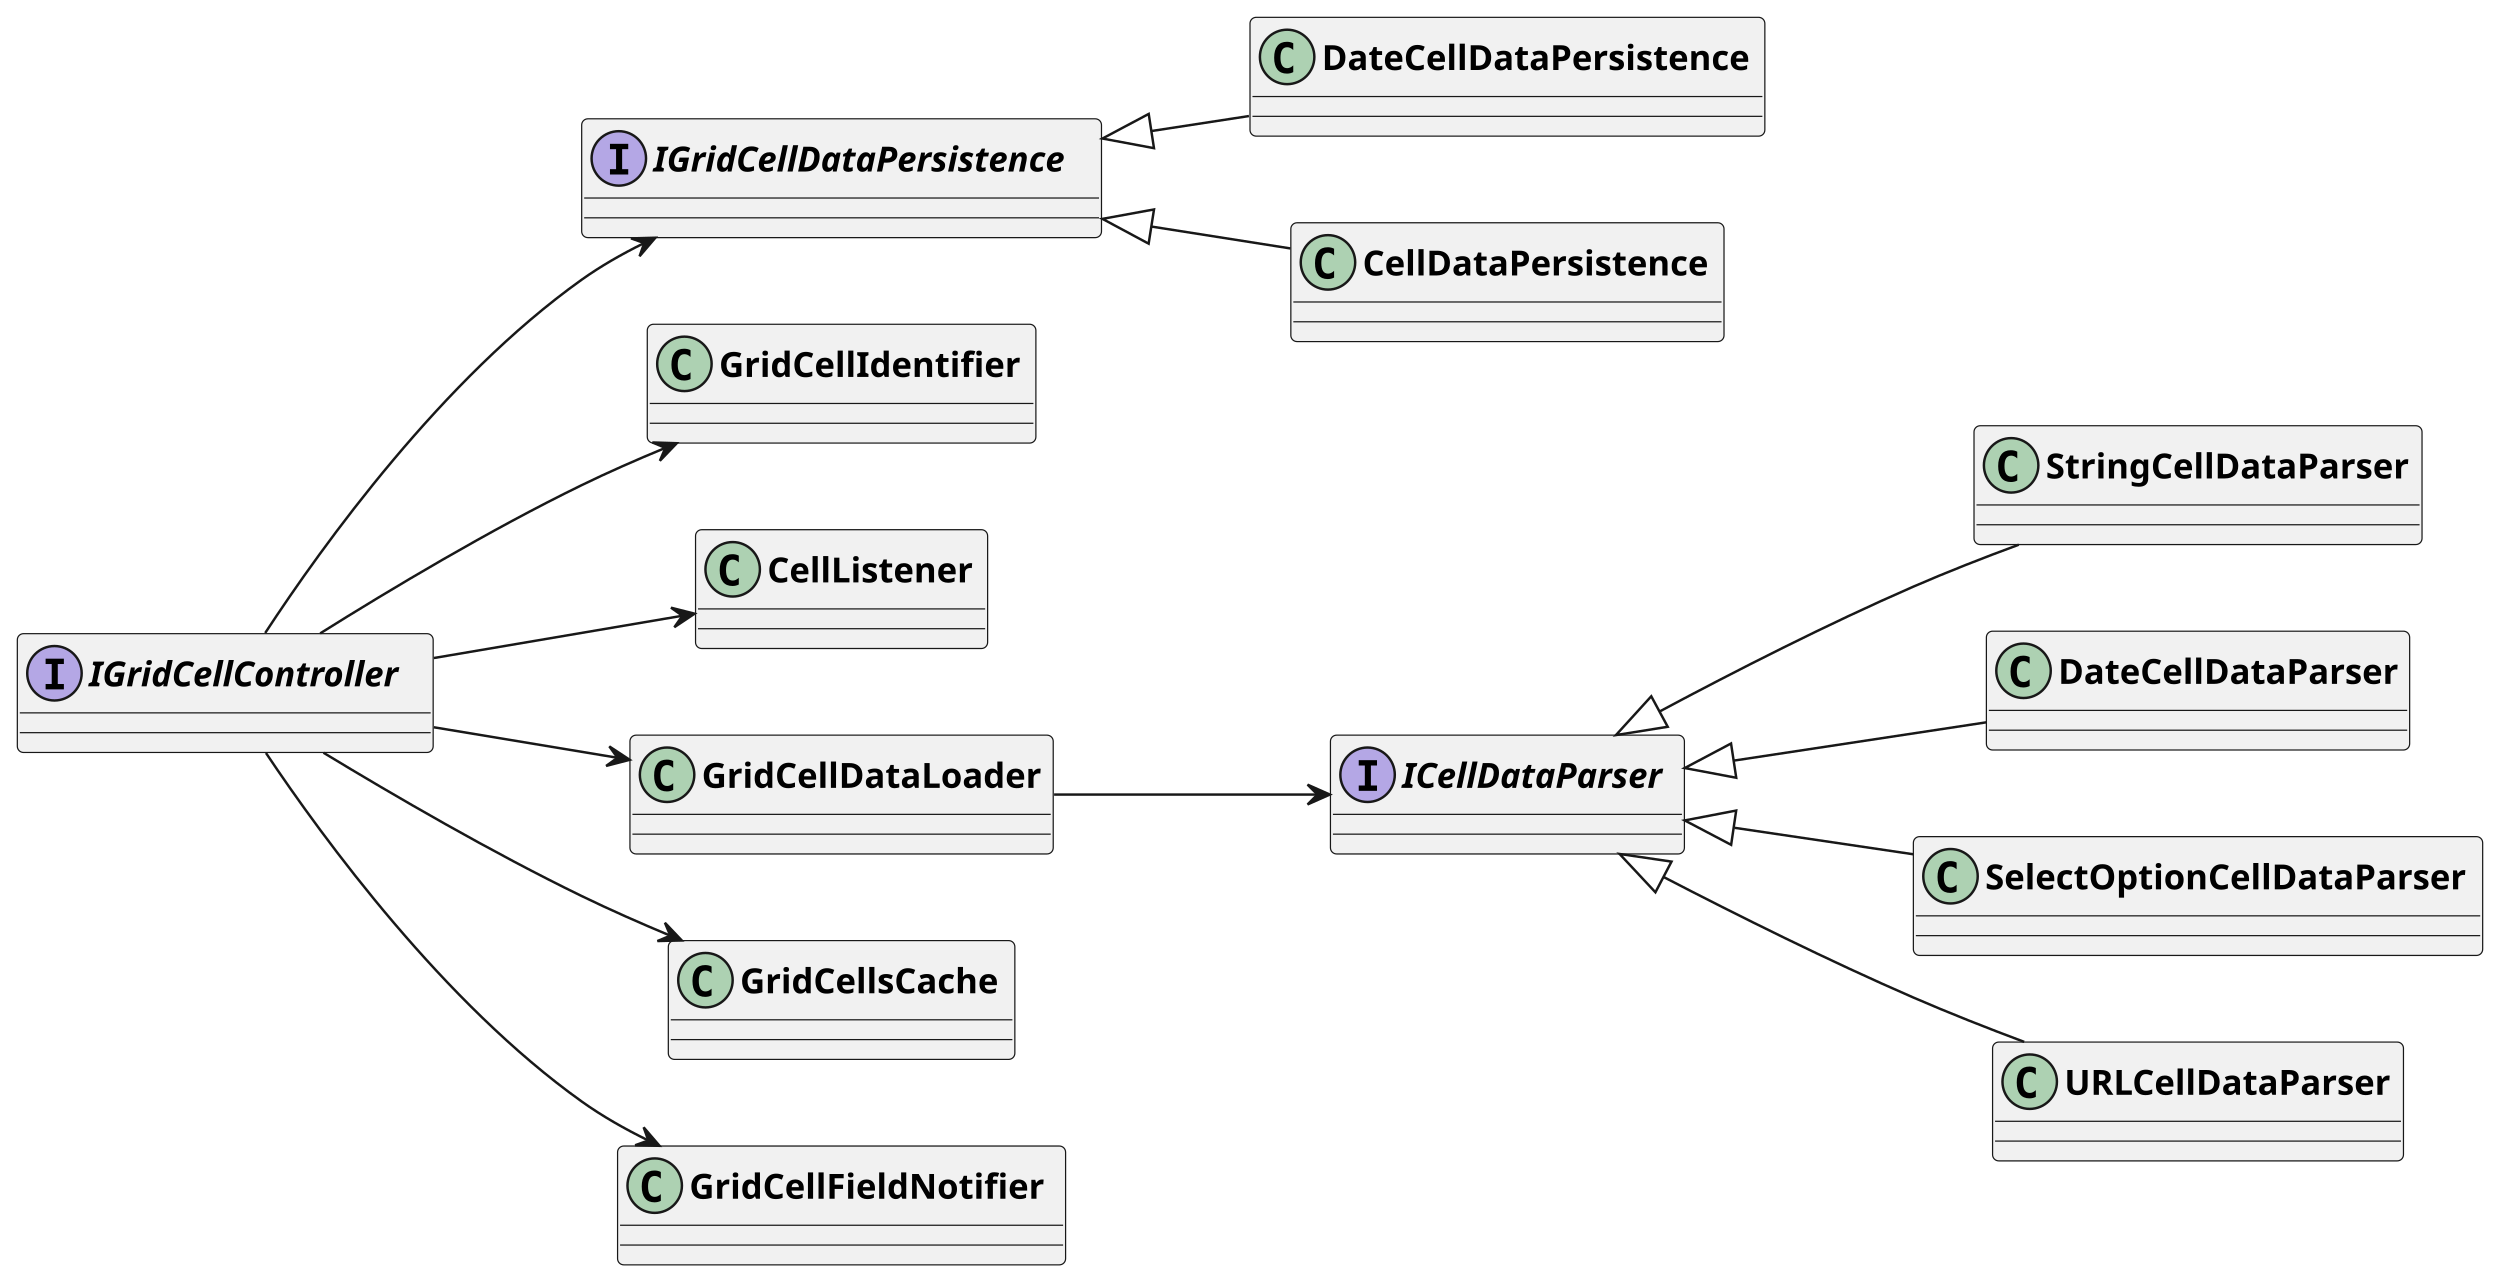
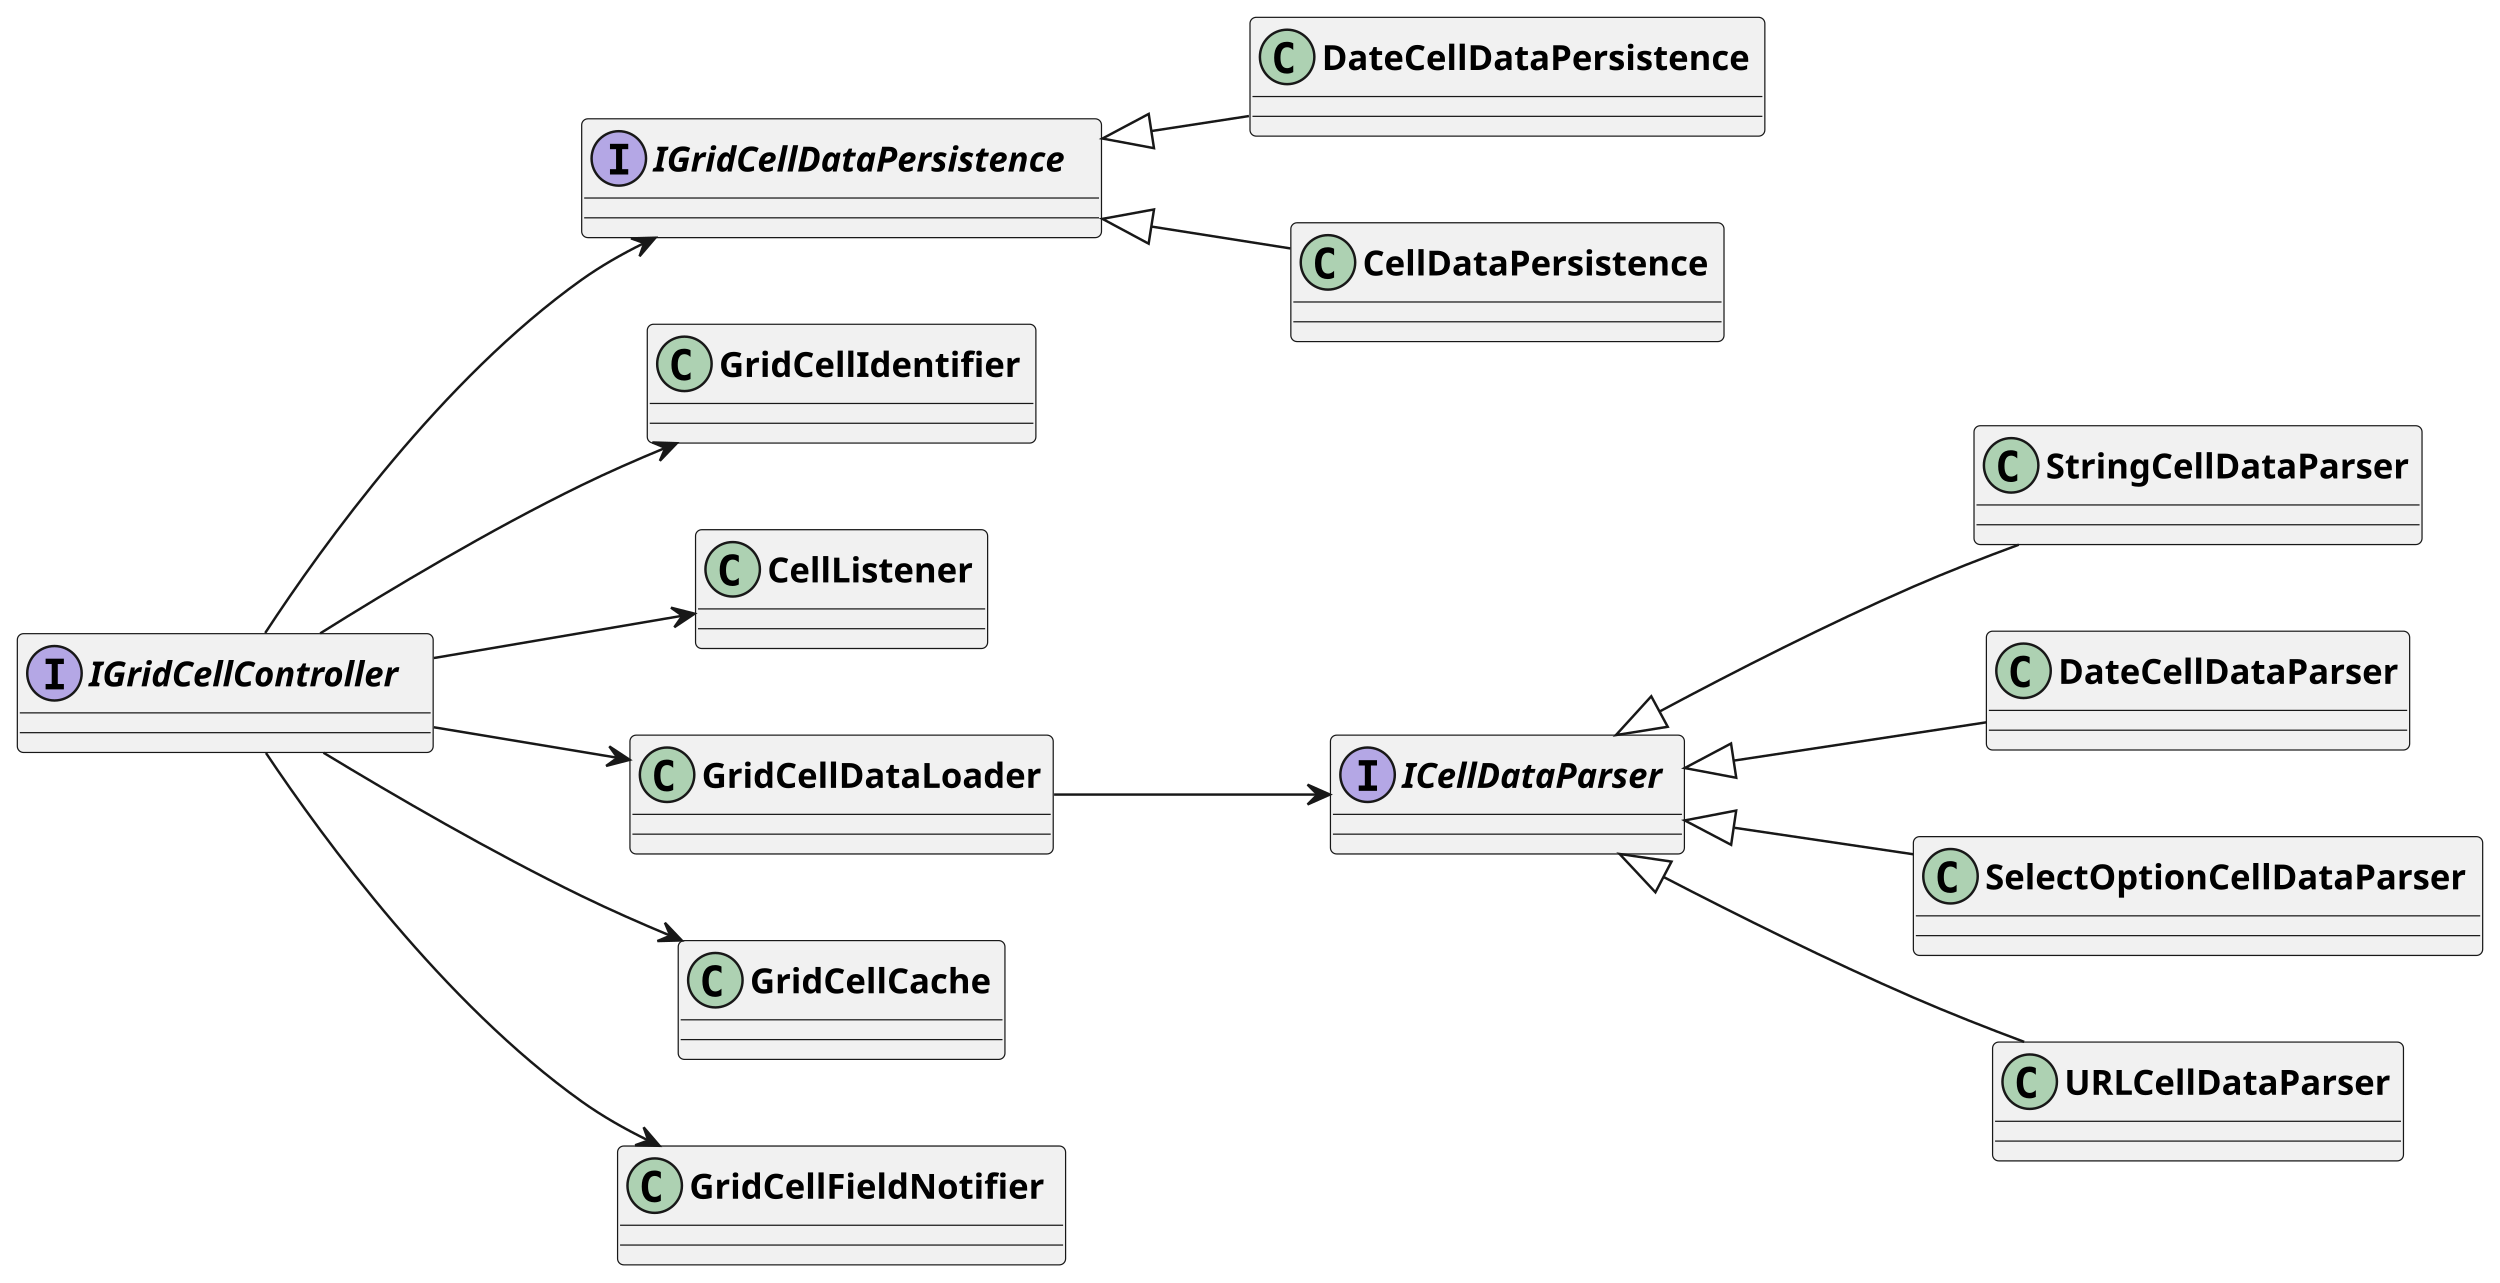
<svg xmlns="http://www.w3.org/2000/svg" contentStyleType="text/css" height="518px" preserveAspectRatio="none" style="width:1010px;height:518px;background:#FFFFFF;" version="1.1" viewBox="0 0 1010 518" width="1010px" zoomAndPan="magnify">
  <defs />
  <g>
    <g id="elem_IGridCellDataPersistence">
      <rect codeLine="6" fill="#F1F1F1" height="48" id="IGridCellDataPersistence" rx="2.5" ry="2.5" style="stroke:#181818;stroke-width:0.5;" width="210" x="235" y="48" />
      <ellipse cx="250" cy="64" fill="#B4A7E5" rx="11" ry="11" style="stroke:#181818;stroke-width:1.0;" />
      <path d="M246.428,60.265 L246.428,58.107 L253.807,58.107 L253.807,60.265 L251.342,60.265 L251.342,68.342 L253.807,68.342 L253.807,70.5 L246.428,70.5 L246.428,68.342 L248.893,68.342 L248.893,60.265 Z " fill="#000000" />
      <text fill="#000000" font-family="sans-serif" font-size="14" font-style="italic" font-weight="bold" lengthAdjust="spacing" textLength="178" x="264" y="69.291">IGridCellDataPersistence</text>
      <line style="stroke:#181818;stroke-width:0.5;" x1="236" x2="444" y1="80" y2="80" />
      <line style="stroke:#181818;stroke-width:0.5;" x1="236" x2="444" y1="88" y2="88" />
    </g>
    <g id="elem_IGridCellController">
      <rect codeLine="7" fill="#F1F1F1" height="48" id="IGridCellController" rx="2.5" ry="2.5" style="stroke:#181818;stroke-width:0.5;" width="168" x="7" y="256" />
      <ellipse cx="22" cy="272" fill="#B4A7E5" rx="11" ry="11" style="stroke:#181818;stroke-width:1.0;" />
      <path d="M18.428,268.265 L18.428,266.107 L25.807,266.107 L25.807,268.265 L23.342,268.265 L23.342,276.342 L25.807,276.342 L25.807,278.5 L18.428,278.5 L18.428,276.342 L20.893,276.342 L20.893,268.265 Z " fill="#000000" />
      <text fill="#000000" font-family="sans-serif" font-size="14" font-style="italic" font-weight="bold" lengthAdjust="spacing" textLength="136" x="36" y="277.291">IGridCellController</text>
      <line style="stroke:#181818;stroke-width:0.5;" x1="8" x2="174" y1="288" y2="288" />
      <line style="stroke:#181818;stroke-width:0.5;" x1="8" x2="174" y1="296" y2="296" />
    </g>
    <g id="elem_ICellDataParser">
      <rect codeLine="8" fill="#F1F1F1" height="48" id="ICellDataParser" rx="2.5" ry="2.5" style="stroke:#181818;stroke-width:0.5;" width="143" x="537.5" y="297" />
      <ellipse cx="552.5" cy="313" fill="#B4A7E5" rx="11" ry="11" style="stroke:#181818;stroke-width:1.0;" />
      <path d="M548.928,309.265 L548.928,307.107 L556.307,307.107 L556.307,309.265 L553.842,309.265 L553.842,317.342 L556.307,317.342 L556.307,319.5 L548.928,319.5 L548.928,317.342 L551.393,317.342 L551.393,309.265 Z " fill="#000000" />
      <text fill="#000000" font-family="sans-serif" font-size="14" font-style="italic" font-weight="bold" lengthAdjust="spacing" textLength="111" x="566.5" y="318.291">ICellDataParser</text>
      <line style="stroke:#181818;stroke-width:0.5;" x1="538.5" x2="679.5" y1="329" y2="329" />
      <line style="stroke:#181818;stroke-width:0.5;" x1="538.5" x2="679.5" y1="337" y2="337" />
    </g>
    <g id="elem_GridCellIdentifier">
      <rect fill="#F1F1F1" height="48" id="GridCellIdentifier" rx="2.5" ry="2.5" style="stroke:#181818;stroke-width:0.5;" width="157" x="261.5" y="131" />
      <ellipse cx="276.5" cy="147" fill="#ADD1B2" rx="11" ry="11" style="stroke:#181818;stroke-width:1.0;" />
      <path d="M278.973,153.143 Q278.392,153.442 277.753,153.591 Q277.114,153.741 276.408,153.741 Q273.901,153.741 272.582,152.089 Q271.262,150.437 271.262,147.316 Q271.262,144.186 272.582,142.535 Q273.901,140.883 276.408,140.883 Q277.114,140.883 277.761,141.032 Q278.409,141.182 278.973,141.481 L278.973,144.203 Q278.342,143.622 277.749,143.352 Q277.155,143.083 276.524,143.083 Q275.18,143.083 274.495,144.149 Q273.81,145.216 273.81,147.316 Q273.81,149.408 274.495,150.474 Q275.18,151.541 276.524,151.541 Q277.155,151.541 277.749,151.271 Q278.342,151.001 278.973,150.42 Z " fill="#000000" />
      <text fill="#000000" font-family="sans-serif" font-size="14" font-weight="bold" lengthAdjust="spacing" textLength="125" x="290.5" y="152.291">GridCellIdentifier</text>
      <line style="stroke:#181818;stroke-width:0.5;" x1="262.5" x2="417.5" y1="163" y2="163" />
      <line style="stroke:#181818;stroke-width:0.5;" x1="262.5" x2="417.5" y1="171" y2="171" />
    </g>
    <g id="elem_CellListener">
      <rect fill="#F1F1F1" height="48" id="CellListener" rx="2.5" ry="2.5" style="stroke:#181818;stroke-width:0.5;" width="118" x="281" y="214" />
      <ellipse cx="296" cy="230" fill="#ADD1B2" rx="11" ry="11" style="stroke:#181818;stroke-width:1.0;" />
      <path d="M298.473,236.143 Q297.892,236.442 297.253,236.591 Q296.614,236.741 295.908,236.741 Q293.401,236.741 292.082,235.089 Q290.762,233.437 290.762,230.316 Q290.762,227.186 292.082,225.535 Q293.401,223.883 295.908,223.883 Q296.614,223.883 297.261,224.032 Q297.909,224.182 298.473,224.481 L298.473,227.203 Q297.842,226.622 297.249,226.352 Q296.655,226.083 296.024,226.083 Q294.68,226.083 293.995,227.149 Q293.31,228.216 293.31,230.316 Q293.31,232.408 293.995,233.474 Q294.68,234.541 296.024,234.541 Q296.655,234.541 297.249,234.271 Q297.842,234.001 298.473,233.42 Z " fill="#000000" />
      <text fill="#000000" font-family="sans-serif" font-size="14" font-weight="bold" lengthAdjust="spacing" textLength="86" x="310" y="235.291">CellListener</text>
      <line style="stroke:#181818;stroke-width:0.5;" x1="282" x2="398" y1="246" y2="246" />
      <line style="stroke:#181818;stroke-width:0.5;" x1="282" x2="398" y1="254" y2="254" />
    </g>
    <g id="elem_GridCellDataLoader">
      <rect fill="#F1F1F1" height="48" id="GridCellDataLoader" rx="2.5" ry="2.5" style="stroke:#181818;stroke-width:0.5;" width="171" x="254.5" y="297" />
      <ellipse cx="269.5" cy="313" fill="#ADD1B2" rx="11" ry="11" style="stroke:#181818;stroke-width:1.0;" />
      <path d="M271.973,319.143 Q271.392,319.442 270.753,319.591 Q270.114,319.741 269.408,319.741 Q266.901,319.741 265.582,318.089 Q264.262,316.437 264.262,313.316 Q264.262,310.187 265.582,308.535 Q266.901,306.883 269.408,306.883 Q270.114,306.883 270.761,307.032 Q271.409,307.182 271.973,307.481 L271.973,310.203 Q271.342,309.622 270.749,309.352 Q270.155,309.082 269.524,309.082 Q268.18,309.082 267.495,310.149 Q266.81,311.216 266.81,313.316 Q266.81,315.408 267.495,316.474 Q268.18,317.541 269.524,317.541 Q270.155,317.541 270.749,317.271 Q271.342,317.002 271.973,316.42 Z " fill="#000000" />
      <text fill="#000000" font-family="sans-serif" font-size="14" font-weight="bold" lengthAdjust="spacing" textLength="139" x="283.5" y="318.291">GridCellDataLoader</text>
      <line style="stroke:#181818;stroke-width:0.5;" x1="255.5" x2="424.5" y1="329" y2="329" />
      <line style="stroke:#181818;stroke-width:0.5;" x1="255.5" x2="424.5" y1="337" y2="337" />
    </g>
    <g id="elem_StringCellDataParser">
      <rect fill="#F1F1F1" height="48" id="StringCellDataParser" rx="2.5" ry="2.5" style="stroke:#181818;stroke-width:0.5;" width="181" x="797.5" y="172" />
      <ellipse cx="812.5" cy="188" fill="#ADD1B2" rx="11" ry="11" style="stroke:#181818;stroke-width:1.0;" />
      <path d="M814.973,194.143 Q814.392,194.442 813.753,194.591 Q813.114,194.741 812.408,194.741 Q809.901,194.741 808.582,193.089 Q807.262,191.437 807.262,188.316 Q807.262,185.186 808.582,183.535 Q809.901,181.883 812.408,181.883 Q813.114,181.883 813.761,182.032 Q814.409,182.182 814.973,182.481 L814.973,185.203 Q814.342,184.622 813.749,184.352 Q813.155,184.083 812.524,184.083 Q811.18,184.083 810.495,185.149 Q809.81,186.216 809.81,188.316 Q809.81,190.408 810.495,191.474 Q811.18,192.541 812.524,192.541 Q813.155,192.541 813.749,192.271 Q814.342,192.001 814.973,191.42 Z " fill="#000000" />
      <text fill="#000000" font-family="sans-serif" font-size="14" font-weight="bold" lengthAdjust="spacing" textLength="149" x="826.5" y="193.291">StringCellDataParser</text>
      <line style="stroke:#181818;stroke-width:0.5;" x1="798.5" x2="977.5" y1="204" y2="204" />
      <line style="stroke:#181818;stroke-width:0.5;" x1="798.5" x2="977.5" y1="212" y2="212" />
    </g>
    <g id="elem_DateCellDataParser">
      <rect fill="#F1F1F1" height="48" id="DateCellDataParser" rx="2.5" ry="2.5" style="stroke:#181818;stroke-width:0.5;" width="171" x="802.5" y="255" />
      <ellipse cx="817.5" cy="271" fill="#ADD1B2" rx="11" ry="11" style="stroke:#181818;stroke-width:1.0;" />
      <path d="M819.973,277.143 Q819.392,277.442 818.753,277.591 Q818.114,277.741 817.408,277.741 Q814.901,277.741 813.582,276.089 Q812.262,274.437 812.262,271.316 Q812.262,268.187 813.582,266.535 Q814.901,264.883 817.408,264.883 Q818.114,264.883 818.761,265.032 Q819.409,265.182 819.973,265.481 L819.973,268.203 Q819.342,267.622 818.749,267.352 Q818.155,267.082 817.524,267.082 Q816.18,267.082 815.495,268.149 Q814.81,269.216 814.81,271.316 Q814.81,273.408 815.495,274.474 Q816.18,275.541 817.524,275.541 Q818.155,275.541 818.749,275.271 Q819.342,275.002 819.973,274.42 Z " fill="#000000" />
      <text fill="#000000" font-family="sans-serif" font-size="14" font-weight="bold" lengthAdjust="spacing" textLength="139" x="831.5" y="276.291">DateCellDataParser</text>
      <line style="stroke:#181818;stroke-width:0.5;" x1="803.5" x2="972.5" y1="287" y2="287" />
      <line style="stroke:#181818;stroke-width:0.5;" x1="803.5" x2="972.5" y1="295" y2="295" />
    </g>
    <g id="elem_SelectOptionCellDataParser">
      <rect fill="#F1F1F1" height="48" id="SelectOptionCellDataParser" rx="2.5" ry="2.5" style="stroke:#181818;stroke-width:0.5;" width="230" x="773" y="338" />
      <ellipse cx="788" cy="354" fill="#ADD1B2" rx="11" ry="11" style="stroke:#181818;stroke-width:1.0;" />
      <path d="M790.473,360.143 Q789.892,360.442 789.253,360.591 Q788.614,360.741 787.908,360.741 Q785.401,360.741 784.082,359.089 Q782.762,357.437 782.762,354.316 Q782.762,351.187 784.082,349.535 Q785.401,347.883 787.908,347.883 Q788.614,347.883 789.261,348.032 Q789.909,348.182 790.473,348.481 L790.473,351.203 Q789.842,350.622 789.249,350.352 Q788.655,350.082 788.024,350.082 Q786.68,350.082 785.995,351.149 Q785.31,352.216 785.31,354.316 Q785.31,356.408 785.995,357.474 Q786.68,358.541 788.024,358.541 Q788.655,358.541 789.249,358.271 Q789.842,358.002 790.473,357.42 Z " fill="#000000" />
      <text fill="#000000" font-family="sans-serif" font-size="14" font-weight="bold" lengthAdjust="spacing" textLength="198" x="802" y="359.291">SelectOptionCellDataParser</text>
      <line style="stroke:#181818;stroke-width:0.5;" x1="774" x2="1002" y1="370" y2="370" />
      <line style="stroke:#181818;stroke-width:0.5;" x1="774" x2="1002" y1="378" y2="378" />
    </g>
    <g id="elem_URLCellDataParser">
      <rect fill="#F1F1F1" height="48" id="URLCellDataParser" rx="2.5" ry="2.5" style="stroke:#181818;stroke-width:0.5;" width="166" x="805" y="421" />
      <ellipse cx="820" cy="437" fill="#ADD1B2" rx="11" ry="11" style="stroke:#181818;stroke-width:1.0;" />
      <path d="M822.473,443.143 Q821.892,443.442 821.253,443.591 Q820.614,443.741 819.908,443.741 Q817.401,443.741 816.082,442.089 Q814.762,440.437 814.762,437.316 Q814.762,434.187 816.082,432.535 Q817.401,430.883 819.908,430.883 Q820.614,430.883 821.261,431.032 Q821.909,431.182 822.473,431.481 L822.473,434.203 Q821.842,433.622 821.249,433.352 Q820.655,433.082 820.024,433.082 Q818.68,433.082 817.995,434.149 Q817.31,435.216 817.31,437.316 Q817.31,439.408 817.995,440.474 Q818.68,441.541 820.024,441.541 Q820.655,441.541 821.249,441.271 Q821.842,441.002 822.473,440.42 Z " fill="#000000" />
      <text fill="#000000" font-family="sans-serif" font-size="14" font-weight="bold" lengthAdjust="spacing" textLength="134" x="834" y="442.291">URLCellDataParser</text>
      <line style="stroke:#181818;stroke-width:0.5;" x1="806" x2="970" y1="453" y2="453" />
      <line style="stroke:#181818;stroke-width:0.5;" x1="806" x2="970" y1="461" y2="461" />
    </g>
-     <g id="elem_GridCellsCache">
-       <rect fill="#F1F1F1" height="48" id="GridCellsCache" rx="2.5" ry="2.5" style="stroke:#181818;stroke-width:0.5;" width="140" x="270" y="380" />
-       <ellipse cx="285" cy="396" fill="#ADD1B2" rx="11" ry="11" style="stroke:#181818;stroke-width:1.0;" />
-       <path d="M287.473,402.143 Q286.892,402.442 286.253,402.591 Q285.614,402.741 284.908,402.741 Q282.401,402.741 281.082,401.089 Q279.762,399.437 279.762,396.316 Q279.762,393.187 281.082,391.535 Q282.401,389.883 284.908,389.883 Q285.614,389.883 286.261,390.032 Q286.909,390.182 287.473,390.481 L287.473,393.203 Q286.842,392.622 286.249,392.352 Q285.655,392.082 285.024,392.082 Q283.68,392.082 282.995,393.149 Q282.31,394.216 282.31,396.316 Q282.31,398.408 282.995,399.474 Q283.68,400.541 285.024,400.541 Q285.655,400.541 286.249,400.271 Q286.842,400.002 287.473,399.42 Z " fill="#000000" />
-       <text fill="#000000" font-family="sans-serif" font-size="14" font-weight="bold" lengthAdjust="spacing" textLength="108" x="299" y="401.291">GridCellsCache</text>
-       <line style="stroke:#181818;stroke-width:0.5;" x1="271" x2="409" y1="412" y2="412" />
-       <line style="stroke:#181818;stroke-width:0.5;" x1="271" x2="409" y1="420" y2="420" />
+     <g id="elem_GridCellCache">
+       <rect fill="#F1F1F1" height="48" id="GridCellCache" rx="2.5" ry="2.5" style="stroke:#181818;stroke-width:0.5;" width="132" x="274" y="380" />
+       <ellipse cx="289" cy="396" fill="#ADD1B2" rx="11" ry="11" style="stroke:#181818;stroke-width:1.0;" />
+       <path d="M291.473,402.143 Q290.892,402.442 290.253,402.591 Q289.614,402.741 288.908,402.741 Q286.401,402.741 285.082,401.089 Q283.762,399.437 283.762,396.316 Q283.762,393.187 285.082,391.535 Q286.401,389.883 288.908,389.883 Q289.614,389.883 290.261,390.032 Q290.909,390.182 291.473,390.481 L291.473,393.203 Q290.842,392.622 290.249,392.352 Q289.655,392.082 289.024,392.082 Q287.68,392.082 286.995,393.149 Q286.31,394.216 286.31,396.316 Q286.31,398.408 286.995,399.474 Q287.68,400.541 289.024,400.541 Q289.655,400.541 290.249,400.271 Q290.842,400.002 291.473,399.42 Z " fill="#000000" />
+       <text fill="#000000" font-family="sans-serif" font-size="14" font-weight="bold" lengthAdjust="spacing" textLength="100" x="303" y="401.291">GridCellCache</text>
+       <line style="stroke:#181818;stroke-width:0.5;" x1="275" x2="405" y1="412" y2="412" />
+       <line style="stroke:#181818;stroke-width:0.5;" x1="275" x2="405" y1="420" y2="420" />
    </g>
    <g id="elem_DateCellDataPersistence">
      <rect fill="#F1F1F1" height="48" id="DateCellDataPersistence" rx="2.5" ry="2.5" style="stroke:#181818;stroke-width:0.5;" width="208" x="505" y="7" />
      <ellipse cx="520" cy="23" fill="#ADD1B2" rx="11" ry="11" style="stroke:#181818;stroke-width:1.0;" />
      <path d="M522.473,29.143 Q521.892,29.442 521.253,29.591 Q520.614,29.741 519.908,29.741 Q517.401,29.741 516.082,28.089 Q514.762,26.437 514.762,23.316 Q514.762,20.186 516.082,18.535 Q517.401,16.883 519.908,16.883 Q520.614,16.883 521.261,17.032 Q521.909,17.182 522.473,17.48 L522.473,20.203 Q521.842,19.622 521.249,19.352 Q520.655,19.082 520.024,19.082 Q518.68,19.082 517.995,20.149 Q517.31,21.216 517.31,23.316 Q517.31,25.408 517.995,26.474 Q518.68,27.541 520.024,27.541 Q520.655,27.541 521.249,27.271 Q521.842,27.002 522.473,26.42 Z " fill="#000000" />
      <text fill="#000000" font-family="sans-serif" font-size="14" font-weight="bold" lengthAdjust="spacing" textLength="176" x="534" y="28.291">DateCellDataPersistence</text>
      <line style="stroke:#181818;stroke-width:0.5;" x1="506" x2="712" y1="39" y2="39" />
      <line style="stroke:#181818;stroke-width:0.5;" x1="506" x2="712" y1="47" y2="47" />
    </g>
    <g id="elem_CellDataPersistence">
      <rect fill="#F1F1F1" height="48" id="CellDataPersistence" rx="2.5" ry="2.5" style="stroke:#181818;stroke-width:0.5;" width="175" x="521.5" y="90" />
      <ellipse cx="536.5" cy="106" fill="#ADD1B2" rx="11" ry="11" style="stroke:#181818;stroke-width:1.0;" />
      <path d="M538.973,112.143 Q538.392,112.442 537.753,112.591 Q537.114,112.741 536.408,112.741 Q533.901,112.741 532.582,111.089 Q531.262,109.437 531.262,106.316 Q531.262,103.186 532.582,101.535 Q533.901,99.883 536.408,99.883 Q537.114,99.883 537.761,100.032 Q538.409,100.182 538.973,100.481 L538.973,103.203 Q538.342,102.622 537.749,102.352 Q537.155,102.082 536.524,102.082 Q535.18,102.082 534.495,103.149 Q533.81,104.216 533.81,106.316 Q533.81,108.408 534.495,109.474 Q535.18,110.541 536.524,110.541 Q537.155,110.541 537.749,110.271 Q538.342,110.001 538.973,109.42 Z " fill="#000000" />
      <text fill="#000000" font-family="sans-serif" font-size="14" font-weight="bold" lengthAdjust="spacing" textLength="143" x="550.5" y="111.291">CellDataPersistence</text>
      <line style="stroke:#181818;stroke-width:0.5;" x1="522.5" x2="695.5" y1="122" y2="122" />
      <line style="stroke:#181818;stroke-width:0.5;" x1="522.5" x2="695.5" y1="130" y2="130" />
    </g>
    <g id="elem_GridCellFieldNotifier">
      <rect fill="#F1F1F1" height="48" id="GridCellFieldNotifier" rx="2.5" ry="2.5" style="stroke:#181818;stroke-width:0.5;" width="181" x="249.5" y="463" />
      <ellipse cx="264.5" cy="479" fill="#ADD1B2" rx="11" ry="11" style="stroke:#181818;stroke-width:1.0;" />
      <path d="M266.973,485.143 Q266.392,485.442 265.753,485.591 Q265.114,485.741 264.408,485.741 Q261.901,485.741 260.582,484.089 Q259.262,482.437 259.262,479.316 Q259.262,476.187 260.582,474.535 Q261.901,472.883 264.408,472.883 Q265.114,472.883 265.761,473.032 Q266.409,473.182 266.973,473.481 L266.973,476.203 Q266.342,475.622 265.749,475.352 Q265.155,475.082 264.524,475.082 Q263.18,475.082 262.495,476.149 Q261.81,477.216 261.81,479.316 Q261.81,481.408 262.495,482.474 Q263.18,483.541 264.524,483.541 Q265.155,483.541 265.749,483.271 Q266.342,483.002 266.973,482.42 Z " fill="#000000" />
      <text fill="#000000" font-family="sans-serif" font-size="14" font-weight="bold" lengthAdjust="spacing" textLength="149" x="278.5" y="484.291">GridCellFieldNotifier</text>
      <line style="stroke:#181818;stroke-width:0.5;" x1="250.5" x2="429.5" y1="495" y2="495" />
      <line style="stroke:#181818;stroke-width:0.5;" x1="250.5" x2="429.5" y1="503" y2="503" />
    </g>
    <g id="link_IGridCellController_GridCellIdentifier">
      <path codeLine="10" d="M129.35,255.89 C157.7,238.13 197.98,214.03 235,196 C245.69,190.79 257.21,185.73 268.57,181.04 " fill="none" id="IGridCellController-to-GridCellIdentifier" style="stroke:#181818;stroke-width:1.0;" />
      <polygon fill="#181818" points="273.42,179.06,263.576,178.751,268.789,180.946,266.594,186.16,273.42,179.06" style="stroke:#181818;stroke-width:1.0;" />
    </g>
    <g id="link_IGridCellController_CellListener">
      <path codeLine="11" d="M175.28,265.84 C207.98,260.28 244.9,254 275.4,248.81 " fill="none" id="IGridCellController-to-CellListener" style="stroke:#181818;stroke-width:1.0;" />
      <polygon fill="#181818" points="280.63,247.93,271.084,245.504,275.702,248.773,272.433,253.39,280.63,247.93" style="stroke:#181818;stroke-width:1.0;" />
    </g>
    <g id="link_IGridCellController_GridCellDataLoader">
      <path codeLine="14" d="M175.28,293.82 C199.08,297.77 225.11,302.09 249.27,306.11 " fill="none" id="IGridCellController-to-GridCellDataLoader" style="stroke:#181818;stroke-width:1.0;" />
      <polygon fill="#181818" points="254.4,306.96,246.172,301.546,249.467,306.145,244.868,309.439,254.4,306.96" style="stroke:#181818;stroke-width:1.0;" />
    </g>
    <g id="link_GridCellDataLoader_ICellDataParser">
      <path codeLine="15" d="M425.85,321 C459.91,321 498.87,321 531.99,321 " fill="none" id="GridCellDataLoader-to-ICellDataParser" style="stroke:#181818;stroke-width:1.0;" />
      <polygon fill="#181818" points="537.25,321,528.25,317,532.25,321,528.25,325,537.25,321" style="stroke:#181818;stroke-width:1.0;" />
    </g>
    <g id="link_ICellDataParser_StringCellDataParser">
      <path codeLine="18" d="M670.68,287.33 C700.97,271.15 738.43,252.05 773,237 C786.6,231.08 801.35,225.31 815.59,220.06 " fill="none" id="ICellDataParser-backto-StringCellDataParser" style="stroke:#181818;stroke-width:1.0;" />
      <polygon fill="none" points="673.76,293.62,652.84,296.97,667.11,281.3,673.76,293.62" style="stroke:#181818;stroke-width:1.0;" />
    </g>
    <g id="link_ICellDataParser_DateCellDataParser">
      <path codeLine="19" d="M700.44,307.29 C733.25,302.31 770.17,296.71 802.45,291.82 " fill="none" id="ICellDataParser-backto-DateCellDataParser" style="stroke:#181818;stroke-width:1.0;" />
      <polygon fill="none" points="701.44,314.22,680.62,310.29,699.34,300.37,701.44,314.22" style="stroke:#181818;stroke-width:1.0;" />
    </g>
    <g id="link_ICellDataParser_SelectOptionCellDataParser">
      <path codeLine="20" d="M700.71,334.43 C723.78,337.84 748.86,341.55 772.92,345.12 " fill="none" id="ICellDataParser-backto-SelectOptionCellDataParser" style="stroke:#181818;stroke-width:1.0;" />
      <polygon fill="none" points="699.38,341.31,680.62,331.45,701.42,327.46,699.38,341.31" style="stroke:#181818;stroke-width:1.0;" />
    </g>
    <g id="link_ICellDataParser_URLCellDataParser">
      <path codeLine="21" d="M672.09,354.31 C702.18,369.92 739.07,388.27 773,403 C787.32,409.22 802.88,415.35 817.78,420.92 " fill="none" id="ICellDataParser-backto-URLCellDataParser" style="stroke:#181818;stroke-width:1.0;" />
      <polygon fill="none" points="668.79,360.49,654.32,345.01,675.29,348.09,668.79,360.49" style="stroke:#181818;stroke-width:1.0;" />
    </g>
-     <g id="link_IGridCellController_GridCellsCache">
-       <path codeLine="24" d="M130.67,304.1 C159.01,321.28 198.7,344.37 235,362 C246.36,367.52 258.65,372.94 270.66,377.96 " fill="none" id="IGridCellController-to-GridCellsCache" style="stroke:#181818;stroke-width:1.0;" />
+     <g id="link_IGridCellController_GridCellCache">
+       <path codeLine="24" d="M130.67,304.1 C159.01,321.28 198.7,344.37 235,362 C246.36,367.52 258.65,372.94 270.66,377.96 " fill="none" id="IGridCellController-to-GridCellCache" style="stroke:#181818;stroke-width:1.0;" />
      <polygon fill="#181818" points="275.42,379.93,268.632,372.794,270.8,378.019,265.575,380.187,275.42,379.93" style="stroke:#181818;stroke-width:1.0;" />
    </g>
    <g id="link_IGridCellController_IGridCellDataPersistence">
      <path codeLine="28" d="M107.14,255.72 C130.55,219.97 178.73,153.09 235,113 C242.67,107.54 251.17,102.67 259.9,98.37 " fill="none" id="IGridCellController-to-IGridCellDataPersistence" style="stroke:#181818;stroke-width:1.0;" />
      <polygon fill="#181818" points="264.78,96.04,254.935,96.311,260.269,98.196,258.384,103.529,264.78,96.04" style="stroke:#181818;stroke-width:1.0;" />
    </g>
    <g id="link_IGridCellDataPersistence_DateCellDataPersistence">
      <path codeLine="29" d="M465.21,52.93 C478.38,50.9 491.67,48.86 504.57,46.88 " fill="none" id="IGridCellDataPersistence-backto-DateCellDataPersistence" style="stroke:#181818;stroke-width:1.0;" />
      <polygon fill="none" points="466.21,59.86,445.38,55.97,464.08,46.02,466.21,59.86" style="stroke:#181818;stroke-width:1.0;" />
    </g>
    <g id="link_IGridCellDataPersistence_CellDataPersistence">
      <path codeLine="30" d="M465.36,91.56 C484.3,94.54 503.49,97.56 521.38,100.38 " fill="none" id="IGridCellDataPersistence-backto-CellDataPersistence" style="stroke:#181818;stroke-width:1.0;" />
      <polygon fill="none" points="464.05,98.44,445.38,88.42,466.22,84.61,464.05,98.44" style="stroke:#181818;stroke-width:1.0;" />
    </g>
    <g id="link_IGridCellController_GridCellFieldNotifier">
      <path codeLine="34" d="M107.45,304.21 C131.07,339.51 179.32,405.23 235,445 C243.24,450.88 252.42,456.11 261.82,460.7 " fill="none" id="IGridCellController-to-GridCellFieldNotifier" style="stroke:#181818;stroke-width:1.0;" />
      <polygon fill="#181818" points="266.45,462.91,260.035,455.437,261.933,460.766,256.604,462.664,266.45,462.91" style="stroke:#181818;stroke-width:1.0;" />
    </g>
  </g>
</svg>
